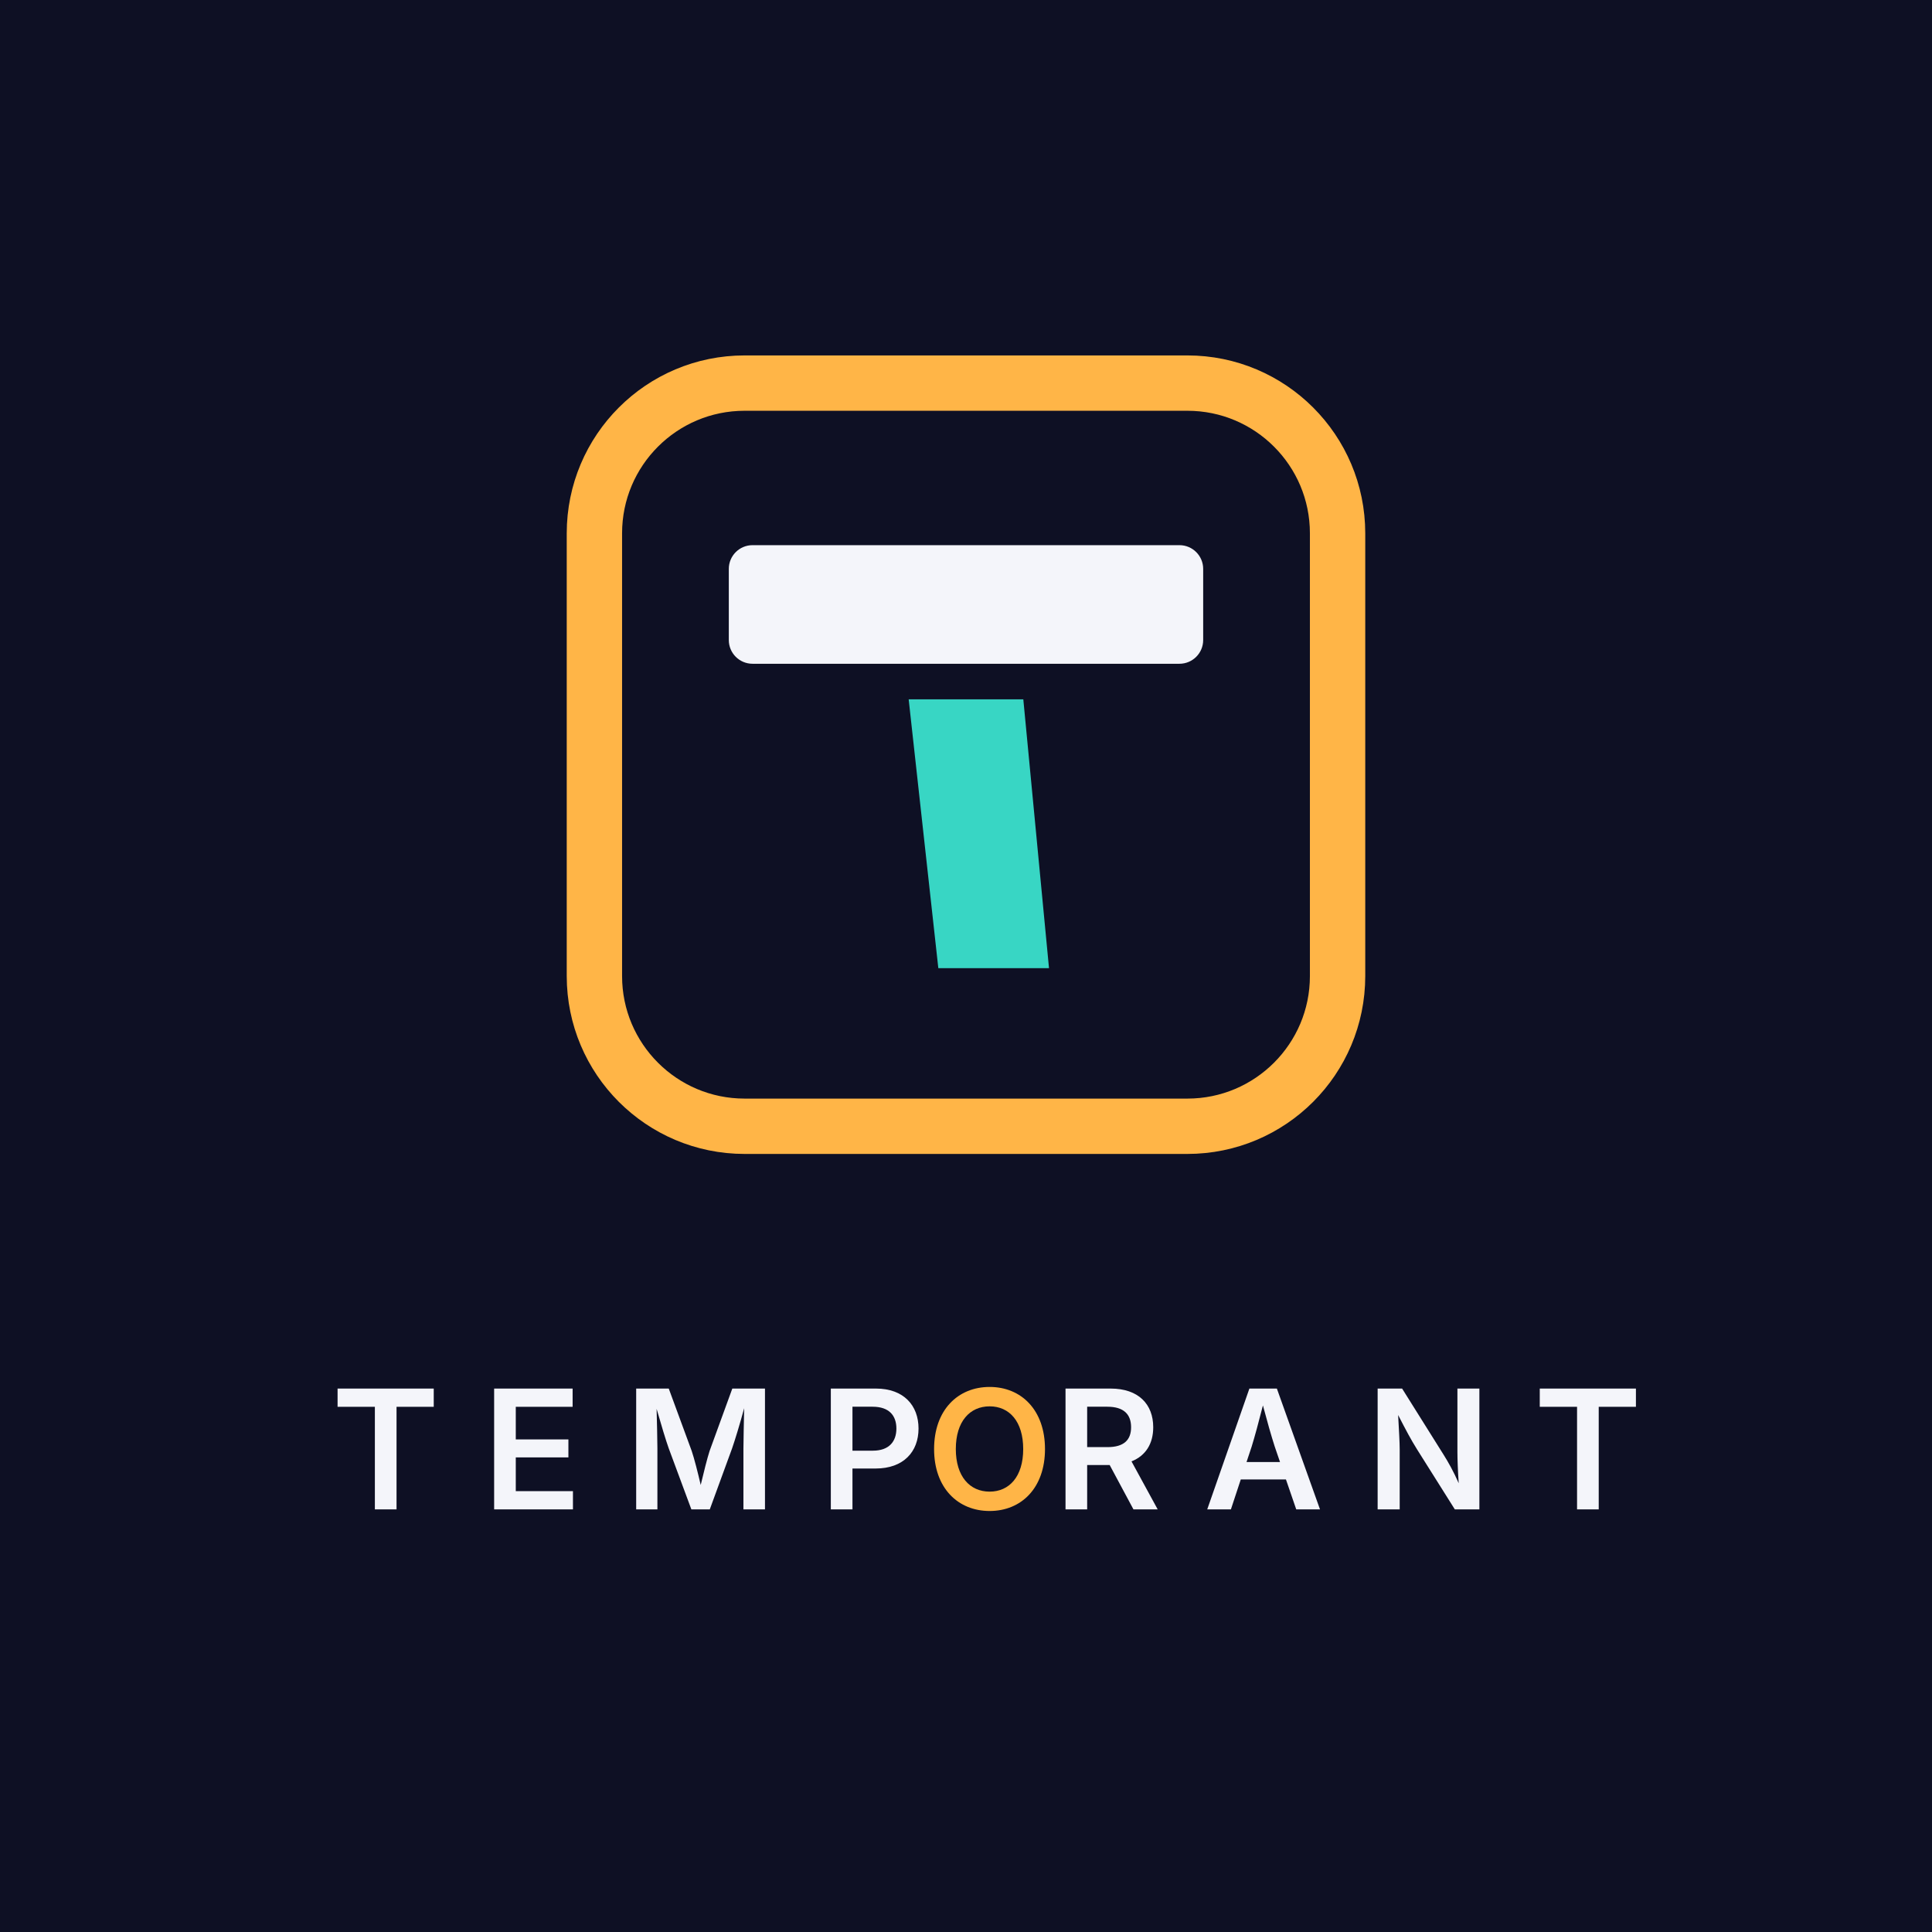
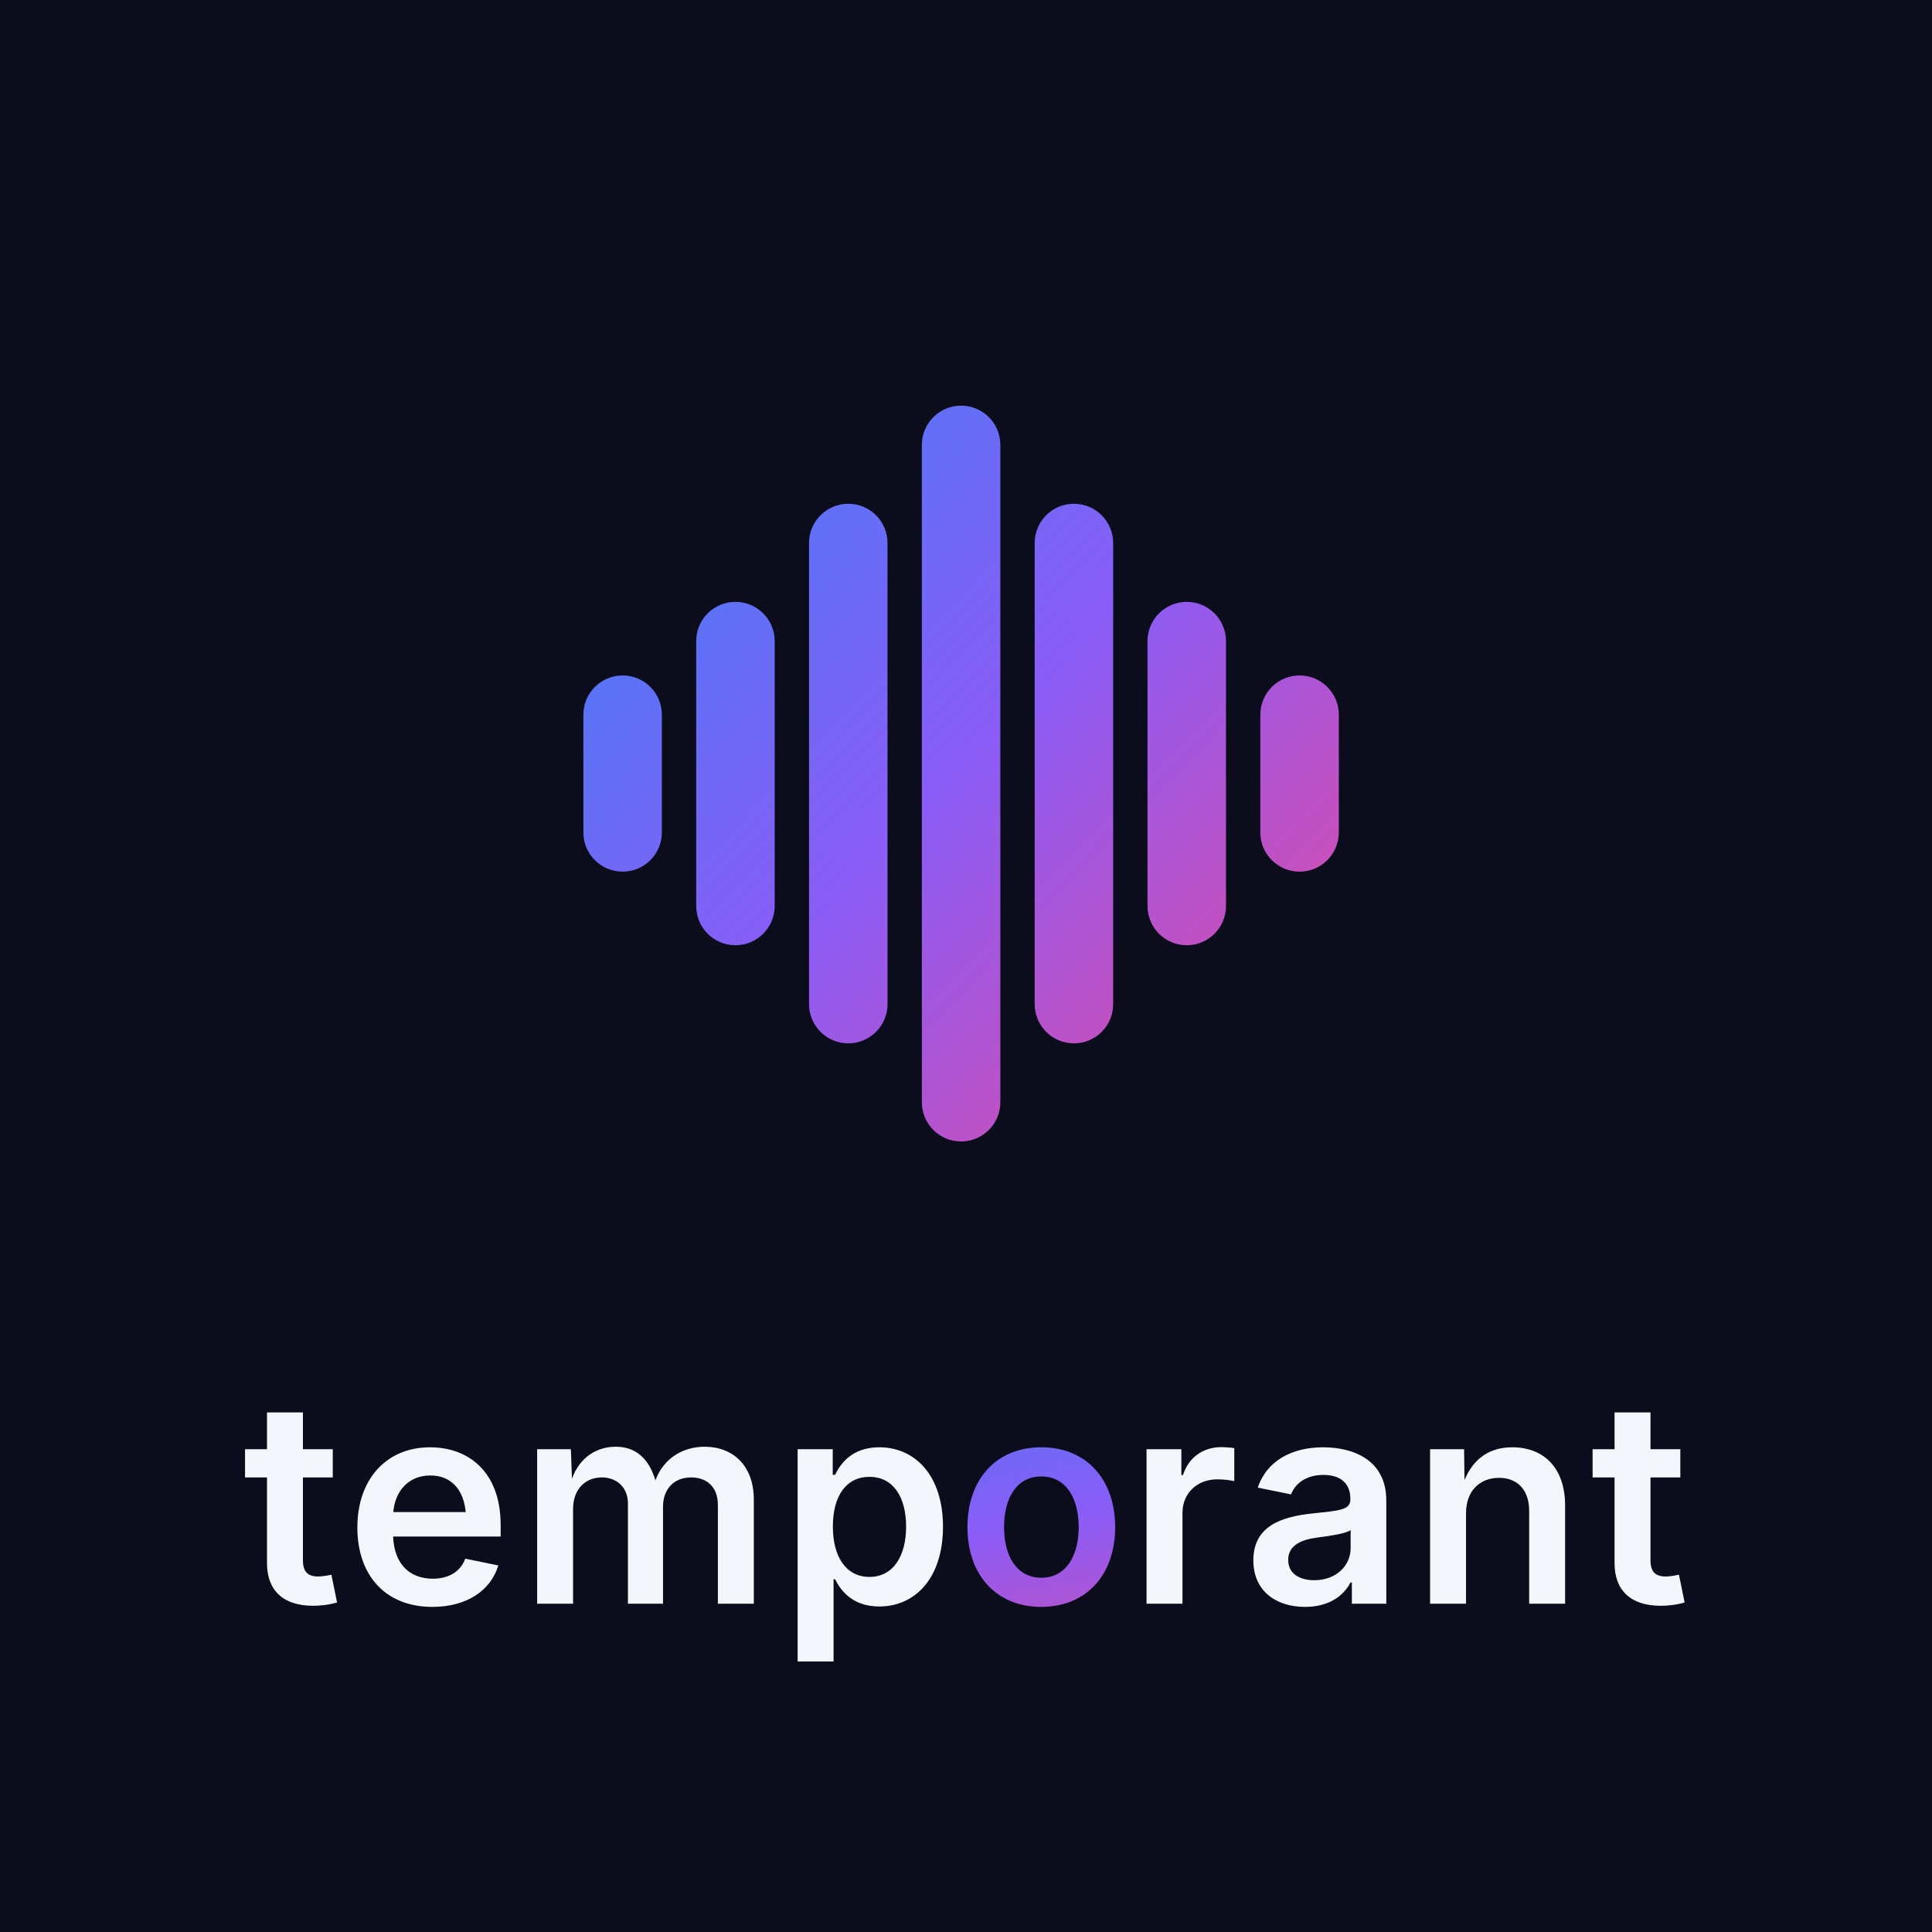
<svg xmlns="http://www.w3.org/2000/svg" viewBox="0 0 1024 1024" width="1024" height="1024">
-   <rect width="1024" height="1024" fill="#0E1024" />
-   <g transform="translate(292 180) scale(1.0476)">
-     <rect x="22" y="22" width="376" height="376" rx="76" fill="none" stroke="#FFB547" stroke-width="28" />
-     <path fill="#F4F5FA" d="M 102 104 H 318 A 12 12 0 0 1 330 116 V 152 A 12 12 0 0 1 318 164 H 102 A 12 12 0 0 1 90 152 V 116 A 12 12 0 0 1 102 104 Z" />
-     <path fill="#38D6C4" d="M 181 182 H 239 L 252 318 H 196 Z" />
-   </g>
-   <text x="523" y="800" text-anchor="middle" font-family="Inter, Helvetica, Arial, sans-serif" font-size="88" font-weight="600" letter-spacing="22" fill="#F4F5FA">TEMP<tspan fill="#FFB547">O</tspan>RANT</text>
+   <defs>
+     <linearGradient id="g" gradientUnits="userSpaceOnUse" x1="309.2" y1="215.0" x2="709.6" y2="605.0">
+       <stop offset="0" stop-color="#3B82F6" />
+       <stop offset="0.5" stop-color="#8B5CF6" />
+       <stop offset="1" stop-color="#EC4899" />
+     </linearGradient>
+     <linearGradient id="t" x1="0" y1="0" x2="1" y2="1">
+       <stop offset="0" stop-color="#3B82F6" />
+       <stop offset="0.5" stop-color="#8B5CF6" />
+       <stop offset="1" stop-color="#EC4899" />
+     </linearGradient>
+   </defs>
+   <rect width="1024" height="1024" fill="#0B0D1C" />
+   <rect x="309.20" y="358.00" width="41.60" height="104.00" rx="20.80" fill="url(#g)" />
+   <rect x="369.00" y="319.00" width="41.60" height="182.00" rx="20.80" fill="url(#g)" />
+   <rect x="428.80" y="267.00" width="41.60" height="286.00" rx="20.80" fill="url(#g)" />
+   <rect x="488.60" y="215.00" width="41.60" height="390.00" rx="20.80" fill="url(#g)" />
+   <rect x="548.40" y="267.00" width="41.60" height="286.00" rx="20.80" fill="url(#g)" />
+   <rect x="608.20" y="319.00" width="41.60" height="182.00" rx="20.80" fill="url(#g)" />
+   <rect x="668.00" y="358.00" width="41.60" height="104.00" rx="20.80" fill="url(#g)" />
+   <text x="512" y="850" text-anchor="middle" font-family="Mona Sans, Inter, system-ui, sans-serif" font-weight="600" font-size="150" letter-spacing="3" fill="#F5F6FB">temp<tspan fill="url(#t)">o</tspan>rant</text>
</svg>
